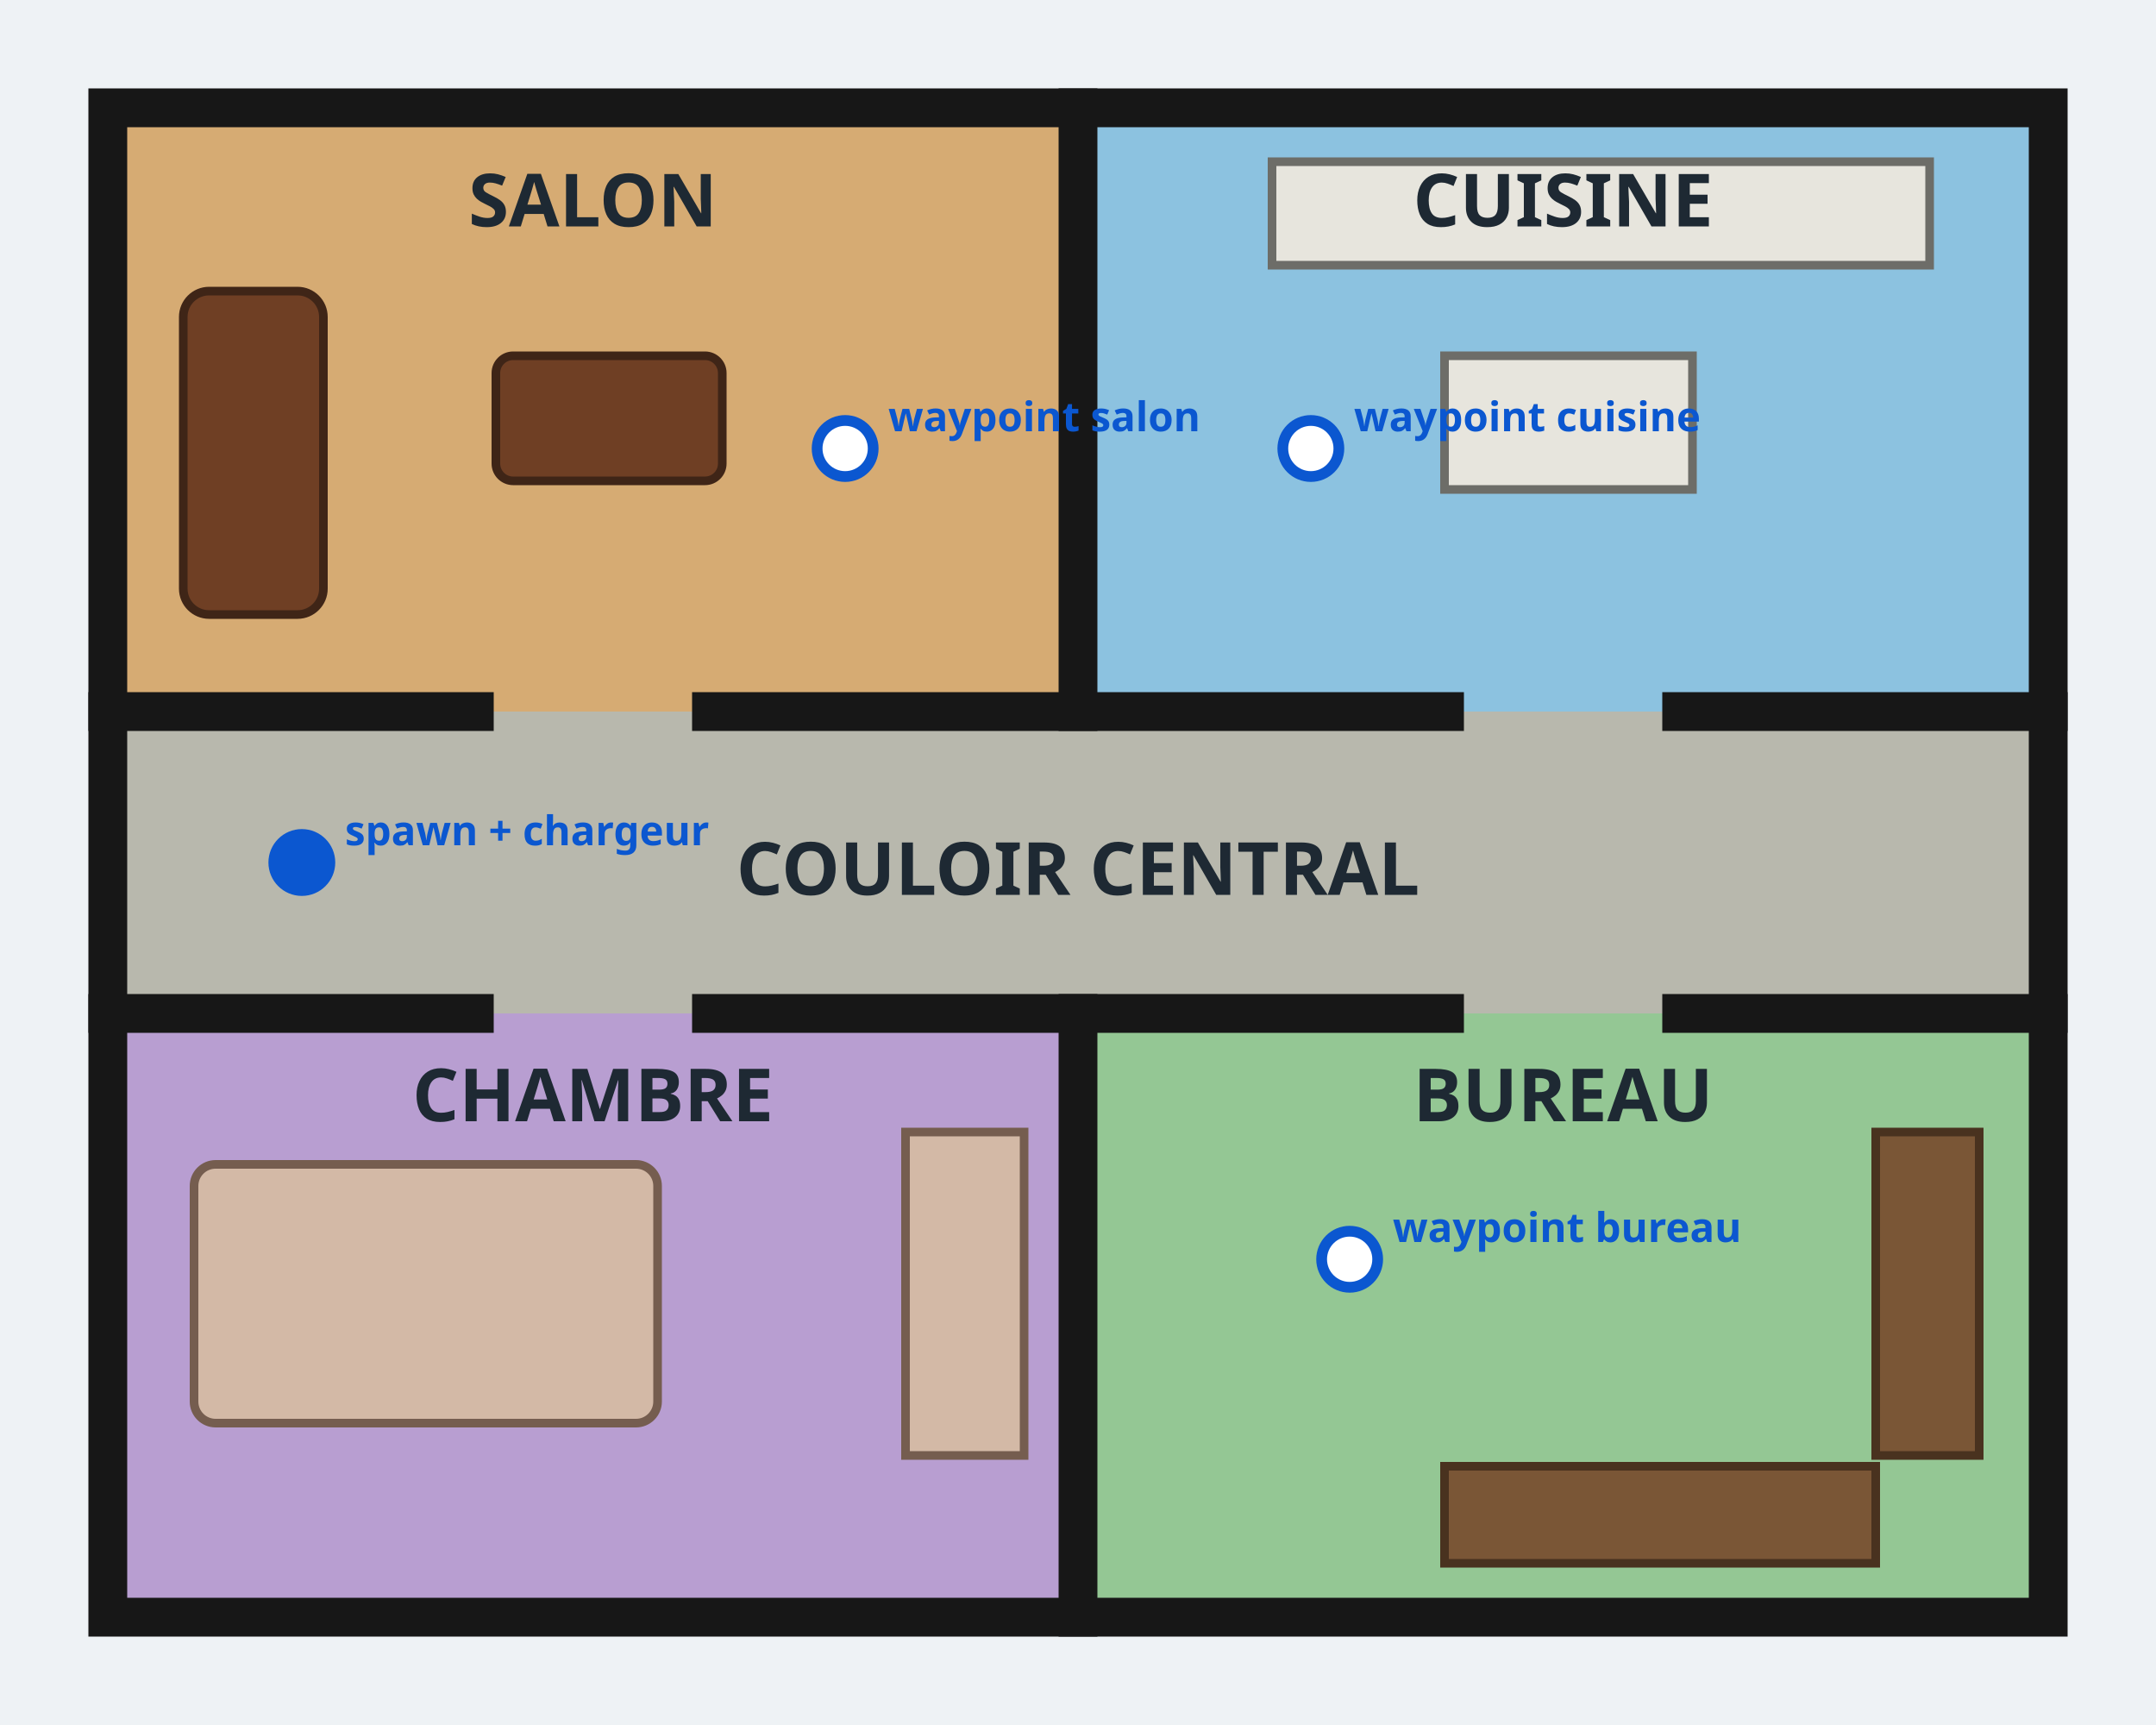
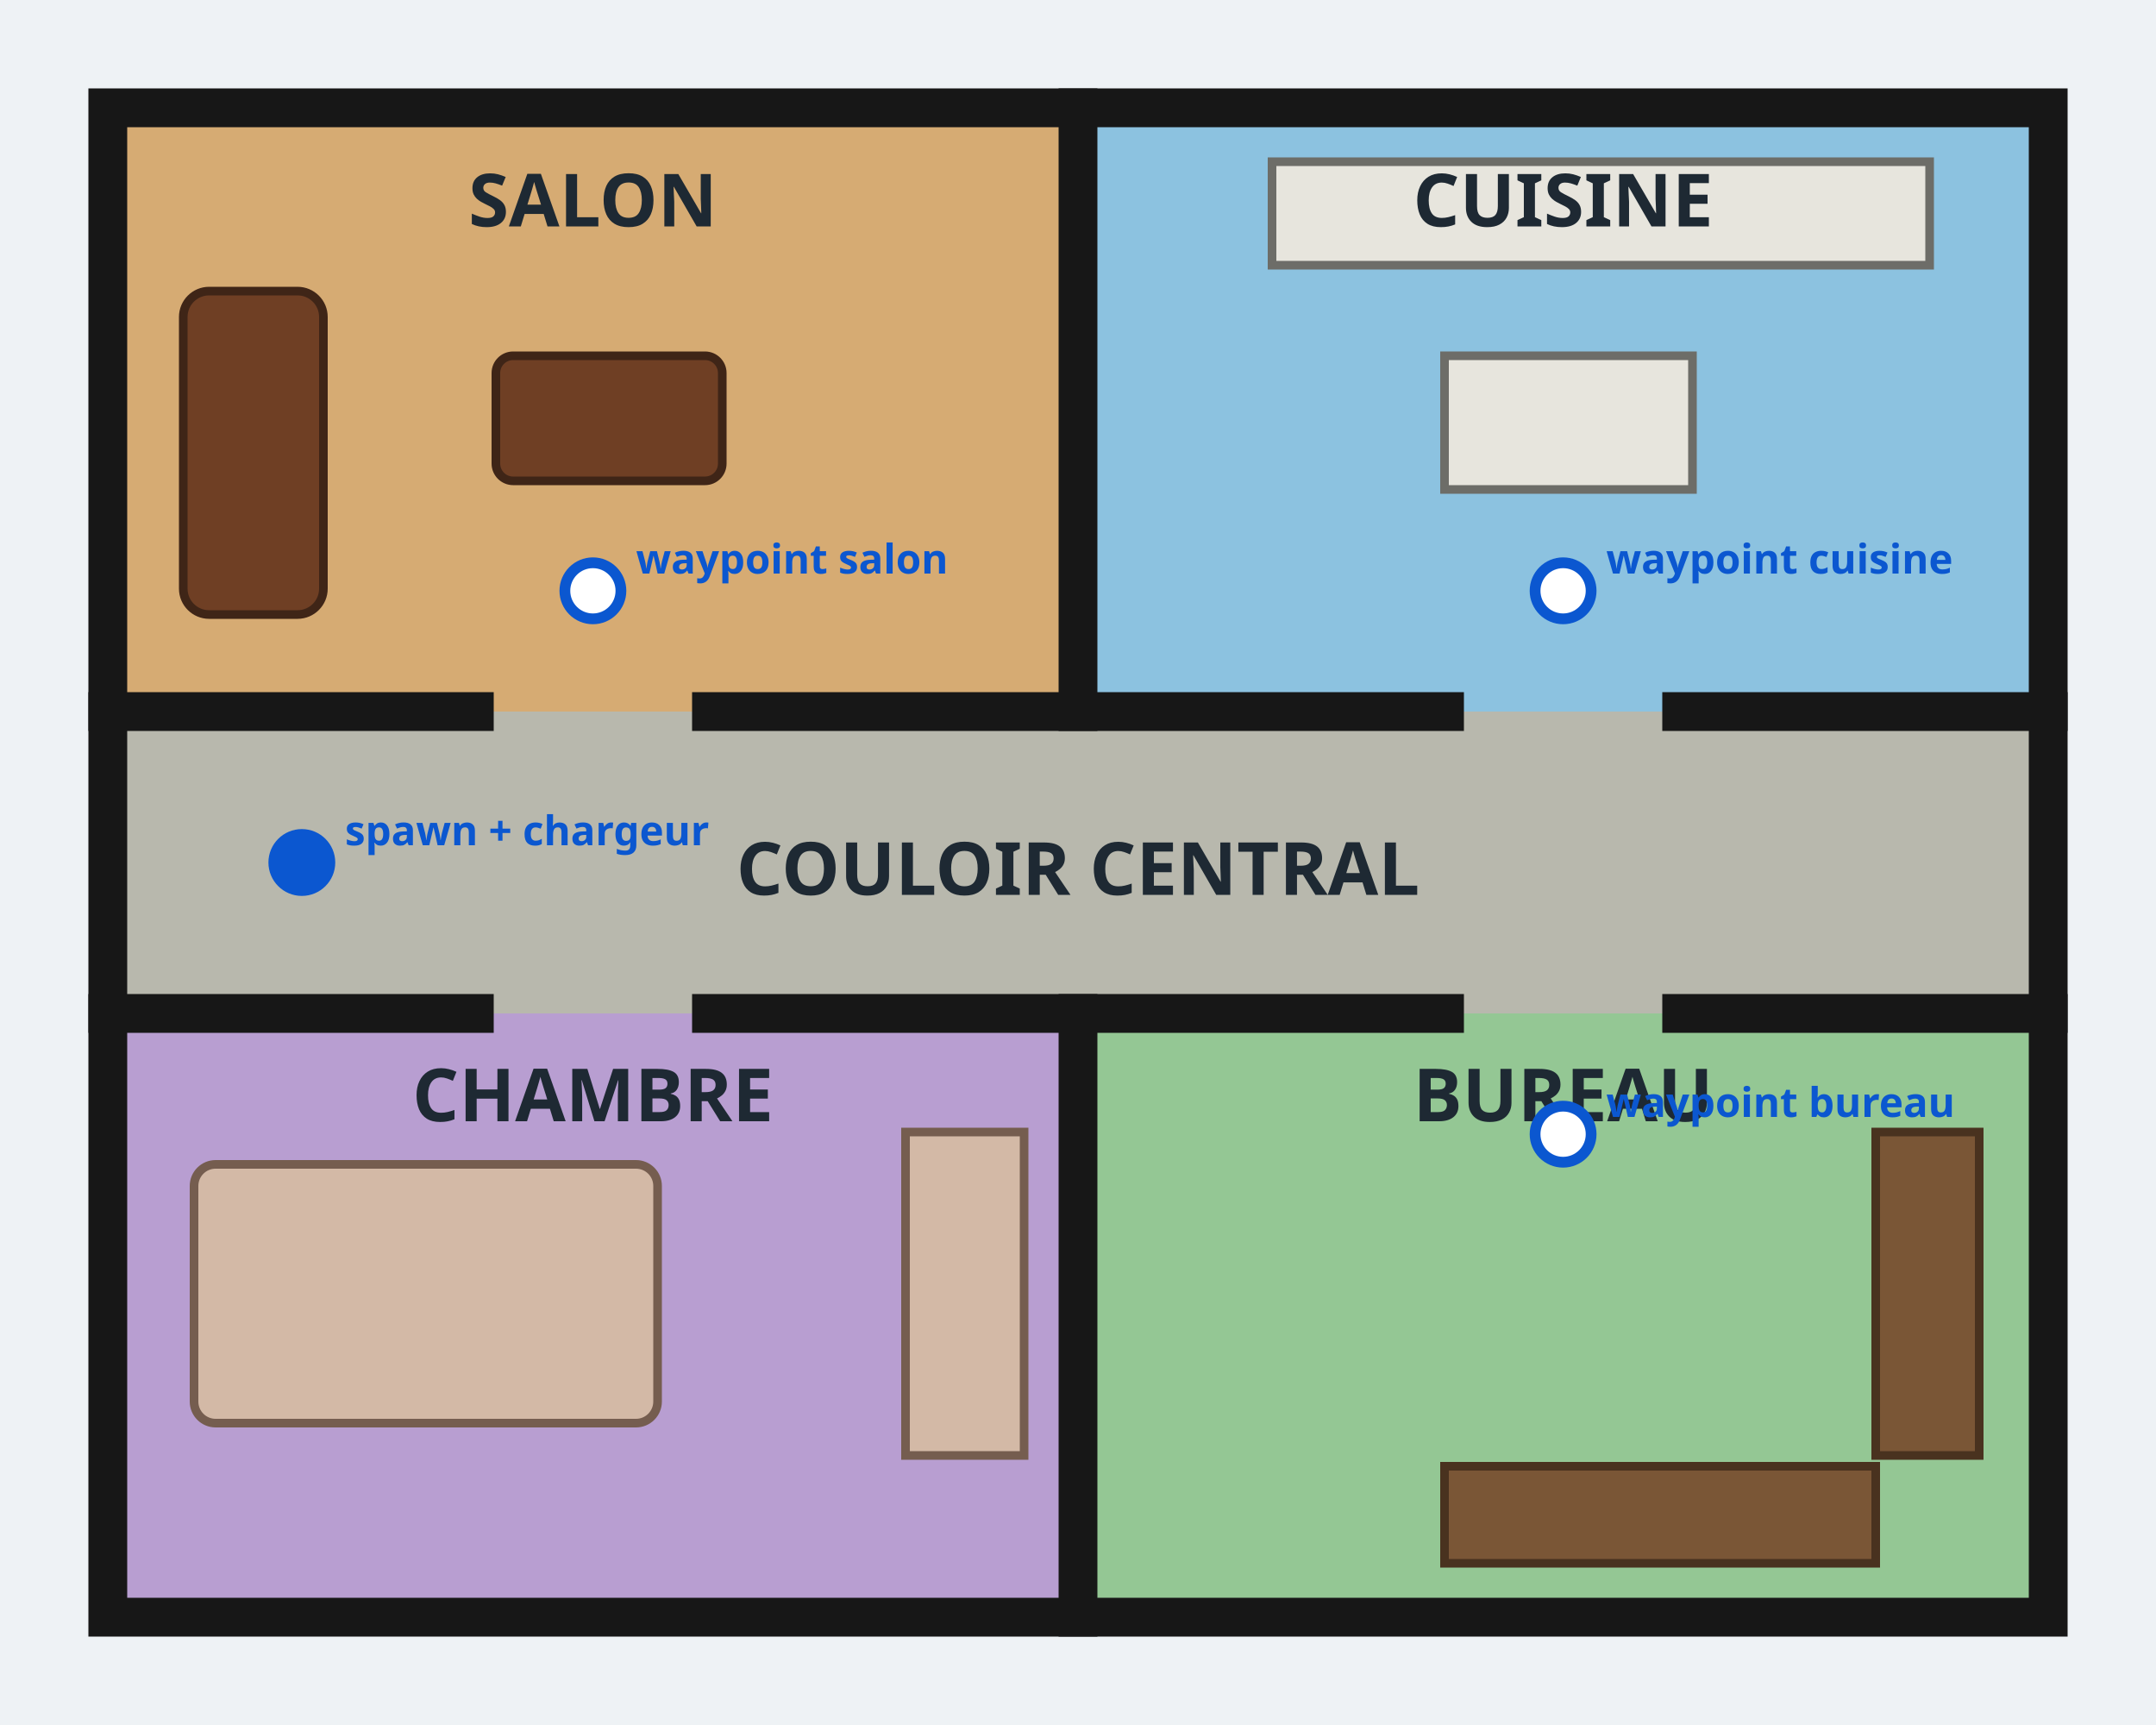
<svg xmlns="http://www.w3.org/2000/svg" viewBox="0 0 1000 800" role="img" aria-labelledby="title desc">
  <rect width="1000" height="800" fill="#eef2f5" />
  <rect x="50" y="50" width="450" height="280" fill="#d6ab73" />
  <rect x="500" y="50" width="450" height="280" fill="#8cc2e0" />
  <rect x="50" y="470" width="450" height="280" fill="#b89ed1" />
  <rect x="500" y="470" width="450" height="280" fill="#94c794" />
  <rect x="50" y="330" width="900" height="140" fill="#b8b8ad" />
  <g fill="#6f3f24" stroke="#3f2517" stroke-width="4">
    <rect x="85" y="135" width="65" height="150" rx="12" />
    <rect x="230" y="165" width="105" height="58" rx="8" />
  </g>
  <g fill="#e7e5dd" stroke="#6d6d68" stroke-width="4">
    <rect x="590" y="75" width="305" height="48" />
    <rect x="670" y="165" width="115" height="62" />
  </g>
  <g fill="#d3b9a6" stroke="#755d4f" stroke-width="4">
    <rect x="90" y="540" width="215" height="120" rx="10" />
    <rect x="420" y="525" width="55" height="150" />
  </g>
  <g fill="#7a5636" stroke="#49321f" stroke-width="4">
    <rect x="670" y="680" width="200" height="45" />
    <rect x="870" y="525" width="48" height="150" />
  </g>
  <g stroke="#171717" stroke-width="18" stroke-linecap="square" fill="none">
    <rect x="50" y="50" width="900" height="700" />
    <path d="M500 50 V330 M500 470 V750" />
    <path d="M50 330 H220 M330 330 H670 M780 330 H950" />
    <path d="M50 470 H220 M330 470 H670 M780 470 H950" />
  </g>
  <g font-family="sans-serif" font-size="34" font-weight="700" text-anchor="middle" fill="#1e2933">
    <text x="275" y="105">SALON</text>
    <text x="725" y="105">CUISINE</text>
    <text x="275" y="520">CHAMBRE</text>
    <text x="725" y="520">BUREAU</text>
    <text x="500" y="415">COULOIR CENTRAL</text>
  </g>
  <g stroke="#0b57d0" stroke-width="5" fill="#ffffff">
-     <circle cx="392" cy="208" r="13" />
-     <circle cx="608" cy="208" r="13" />
-     <circle cx="626" cy="584" r="13" />
+     <circle cx="275" cy="274" r="13" />
+     <circle cx="725" cy="274" r="13" />
+     <circle cx="725" cy="526" r="13" />
    <circle cx="140" cy="400" r="13" fill="#0b57d0" />
  </g>
  <g font-family="sans-serif" font-size="19" font-weight="600" fill="#0b57d0">
-     <text x="412" y="200">waypoint salon</text>
-     <text x="628" y="200">waypoint cuisine</text>
-     <text x="646" y="576">waypoint bureau</text>
+     <text x="295" y="266">waypoint salon</text>
+     <text x="745" y="266">waypoint cuisine</text>
+     <text x="745" y="518">waypoint bureau</text>
    <text x="160" y="392">spawn + chargeur</text>
  </g>
</svg>
